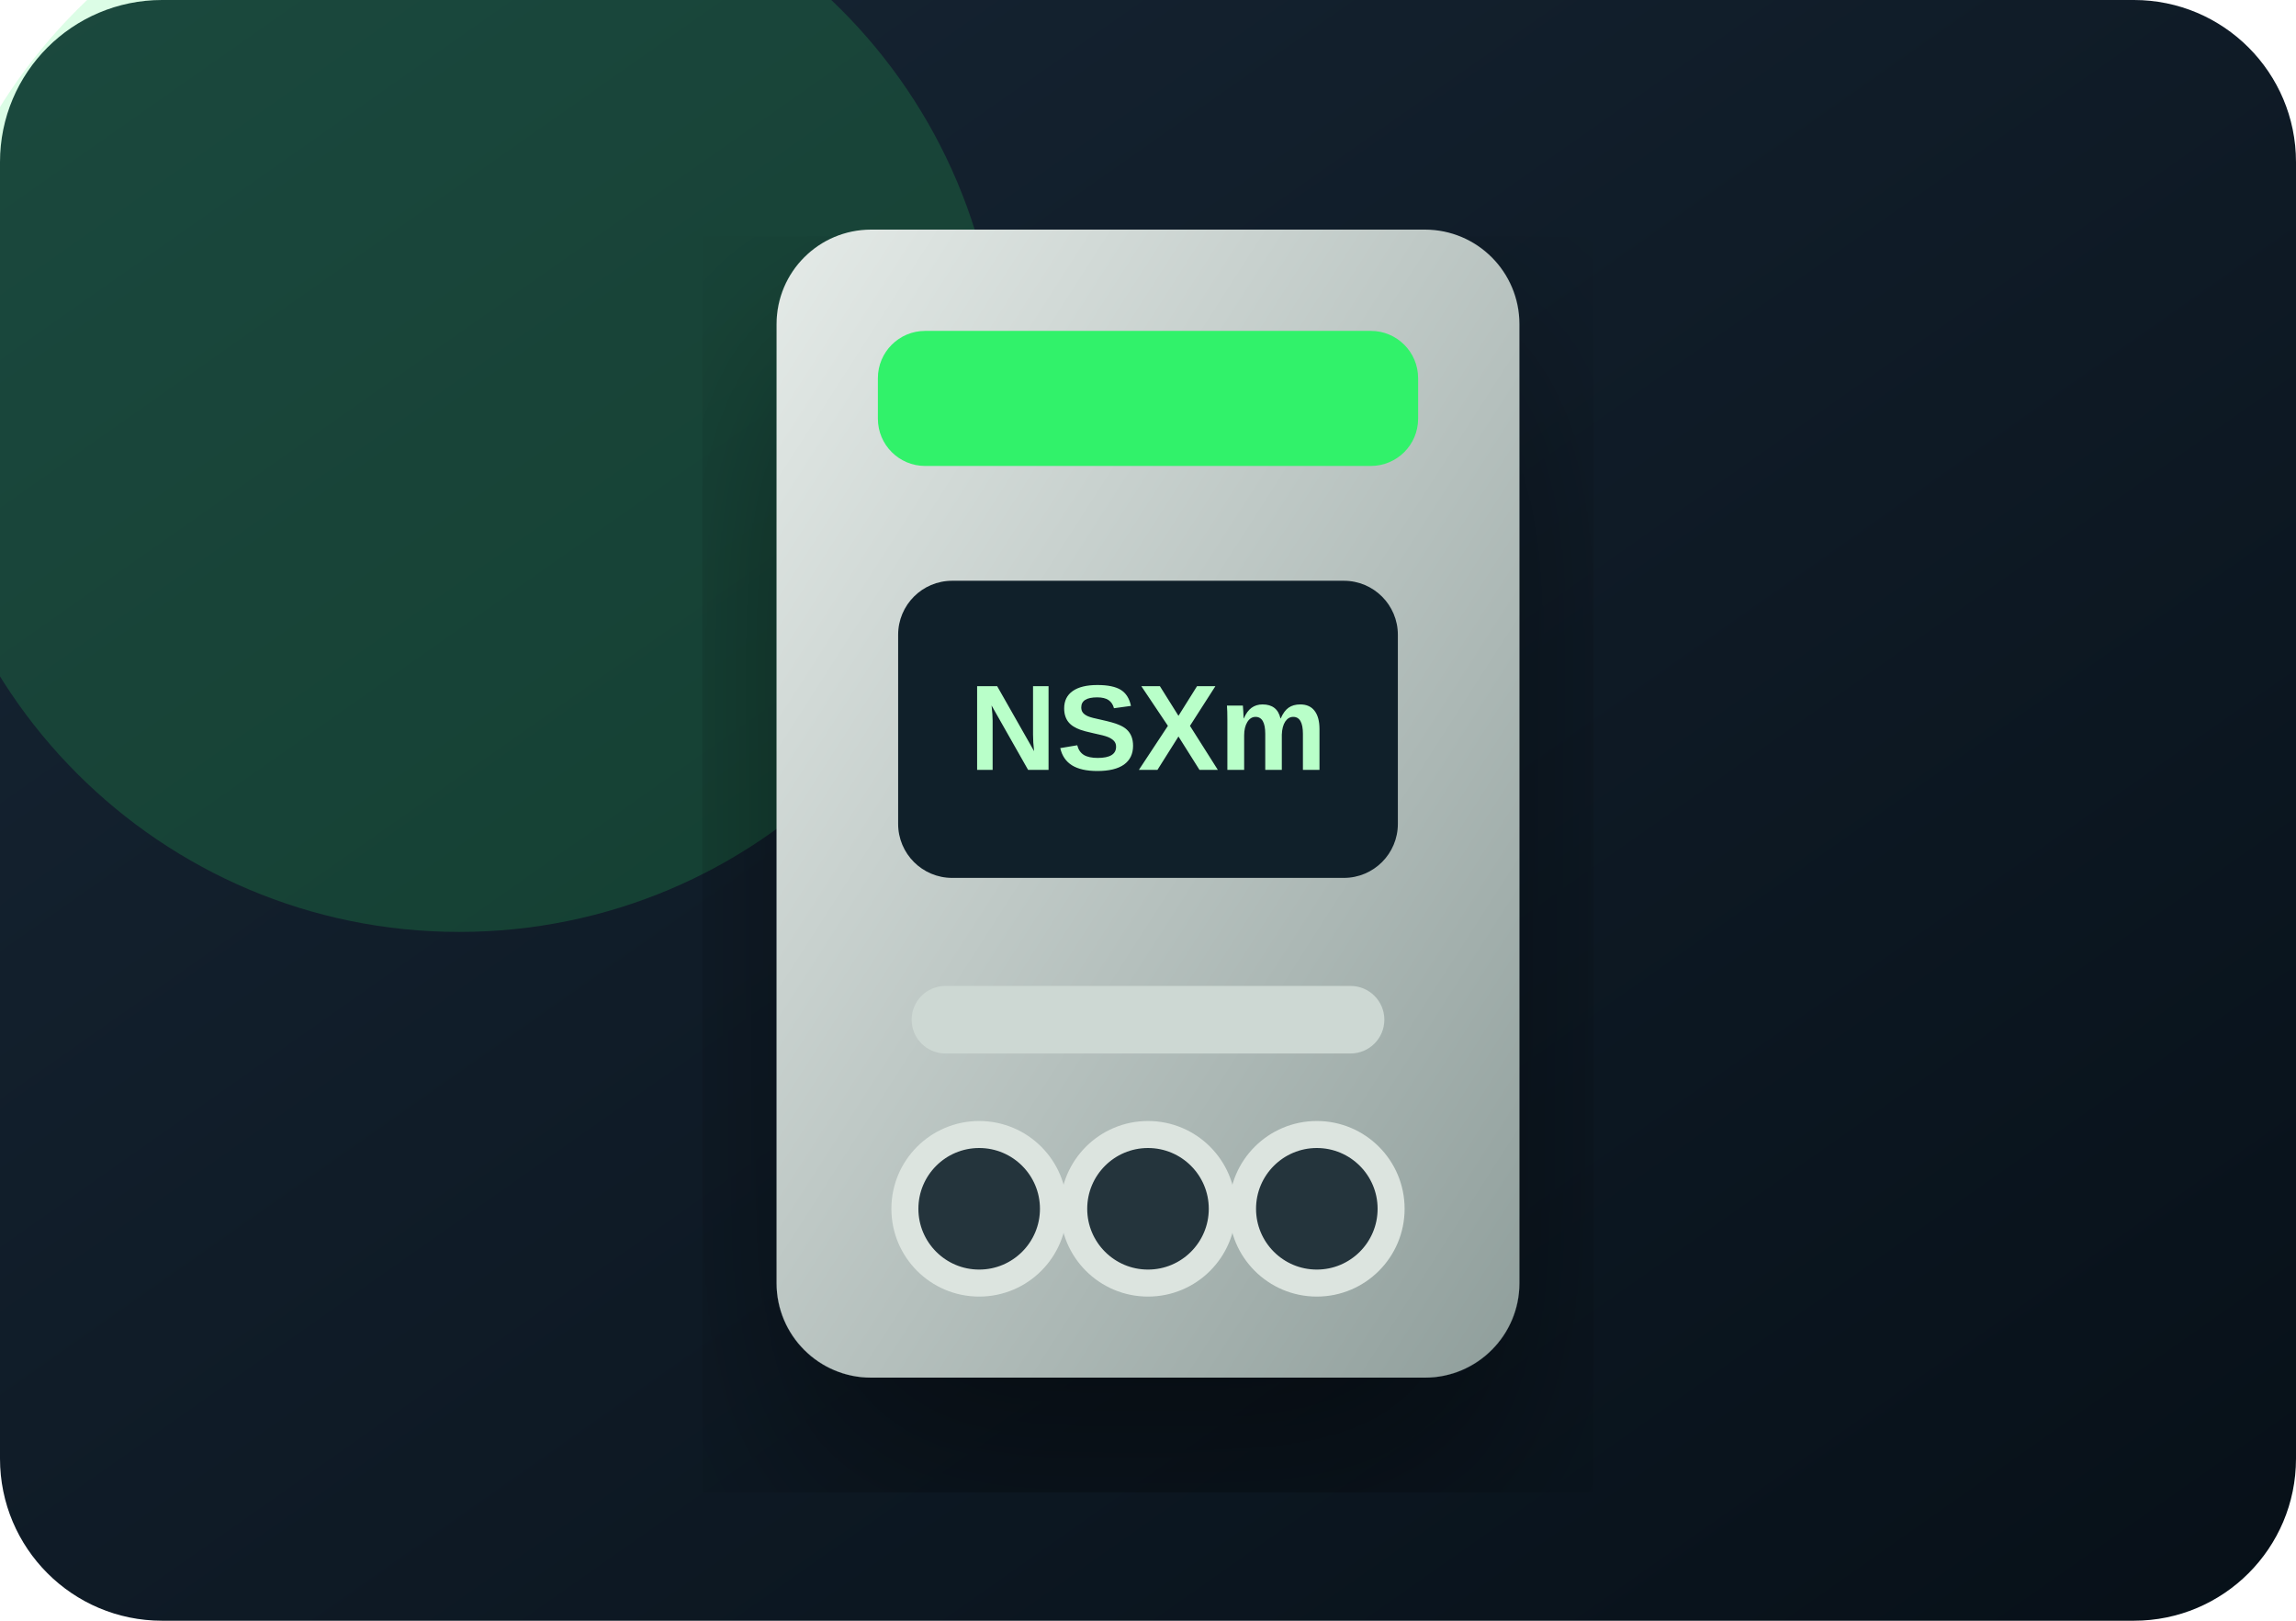
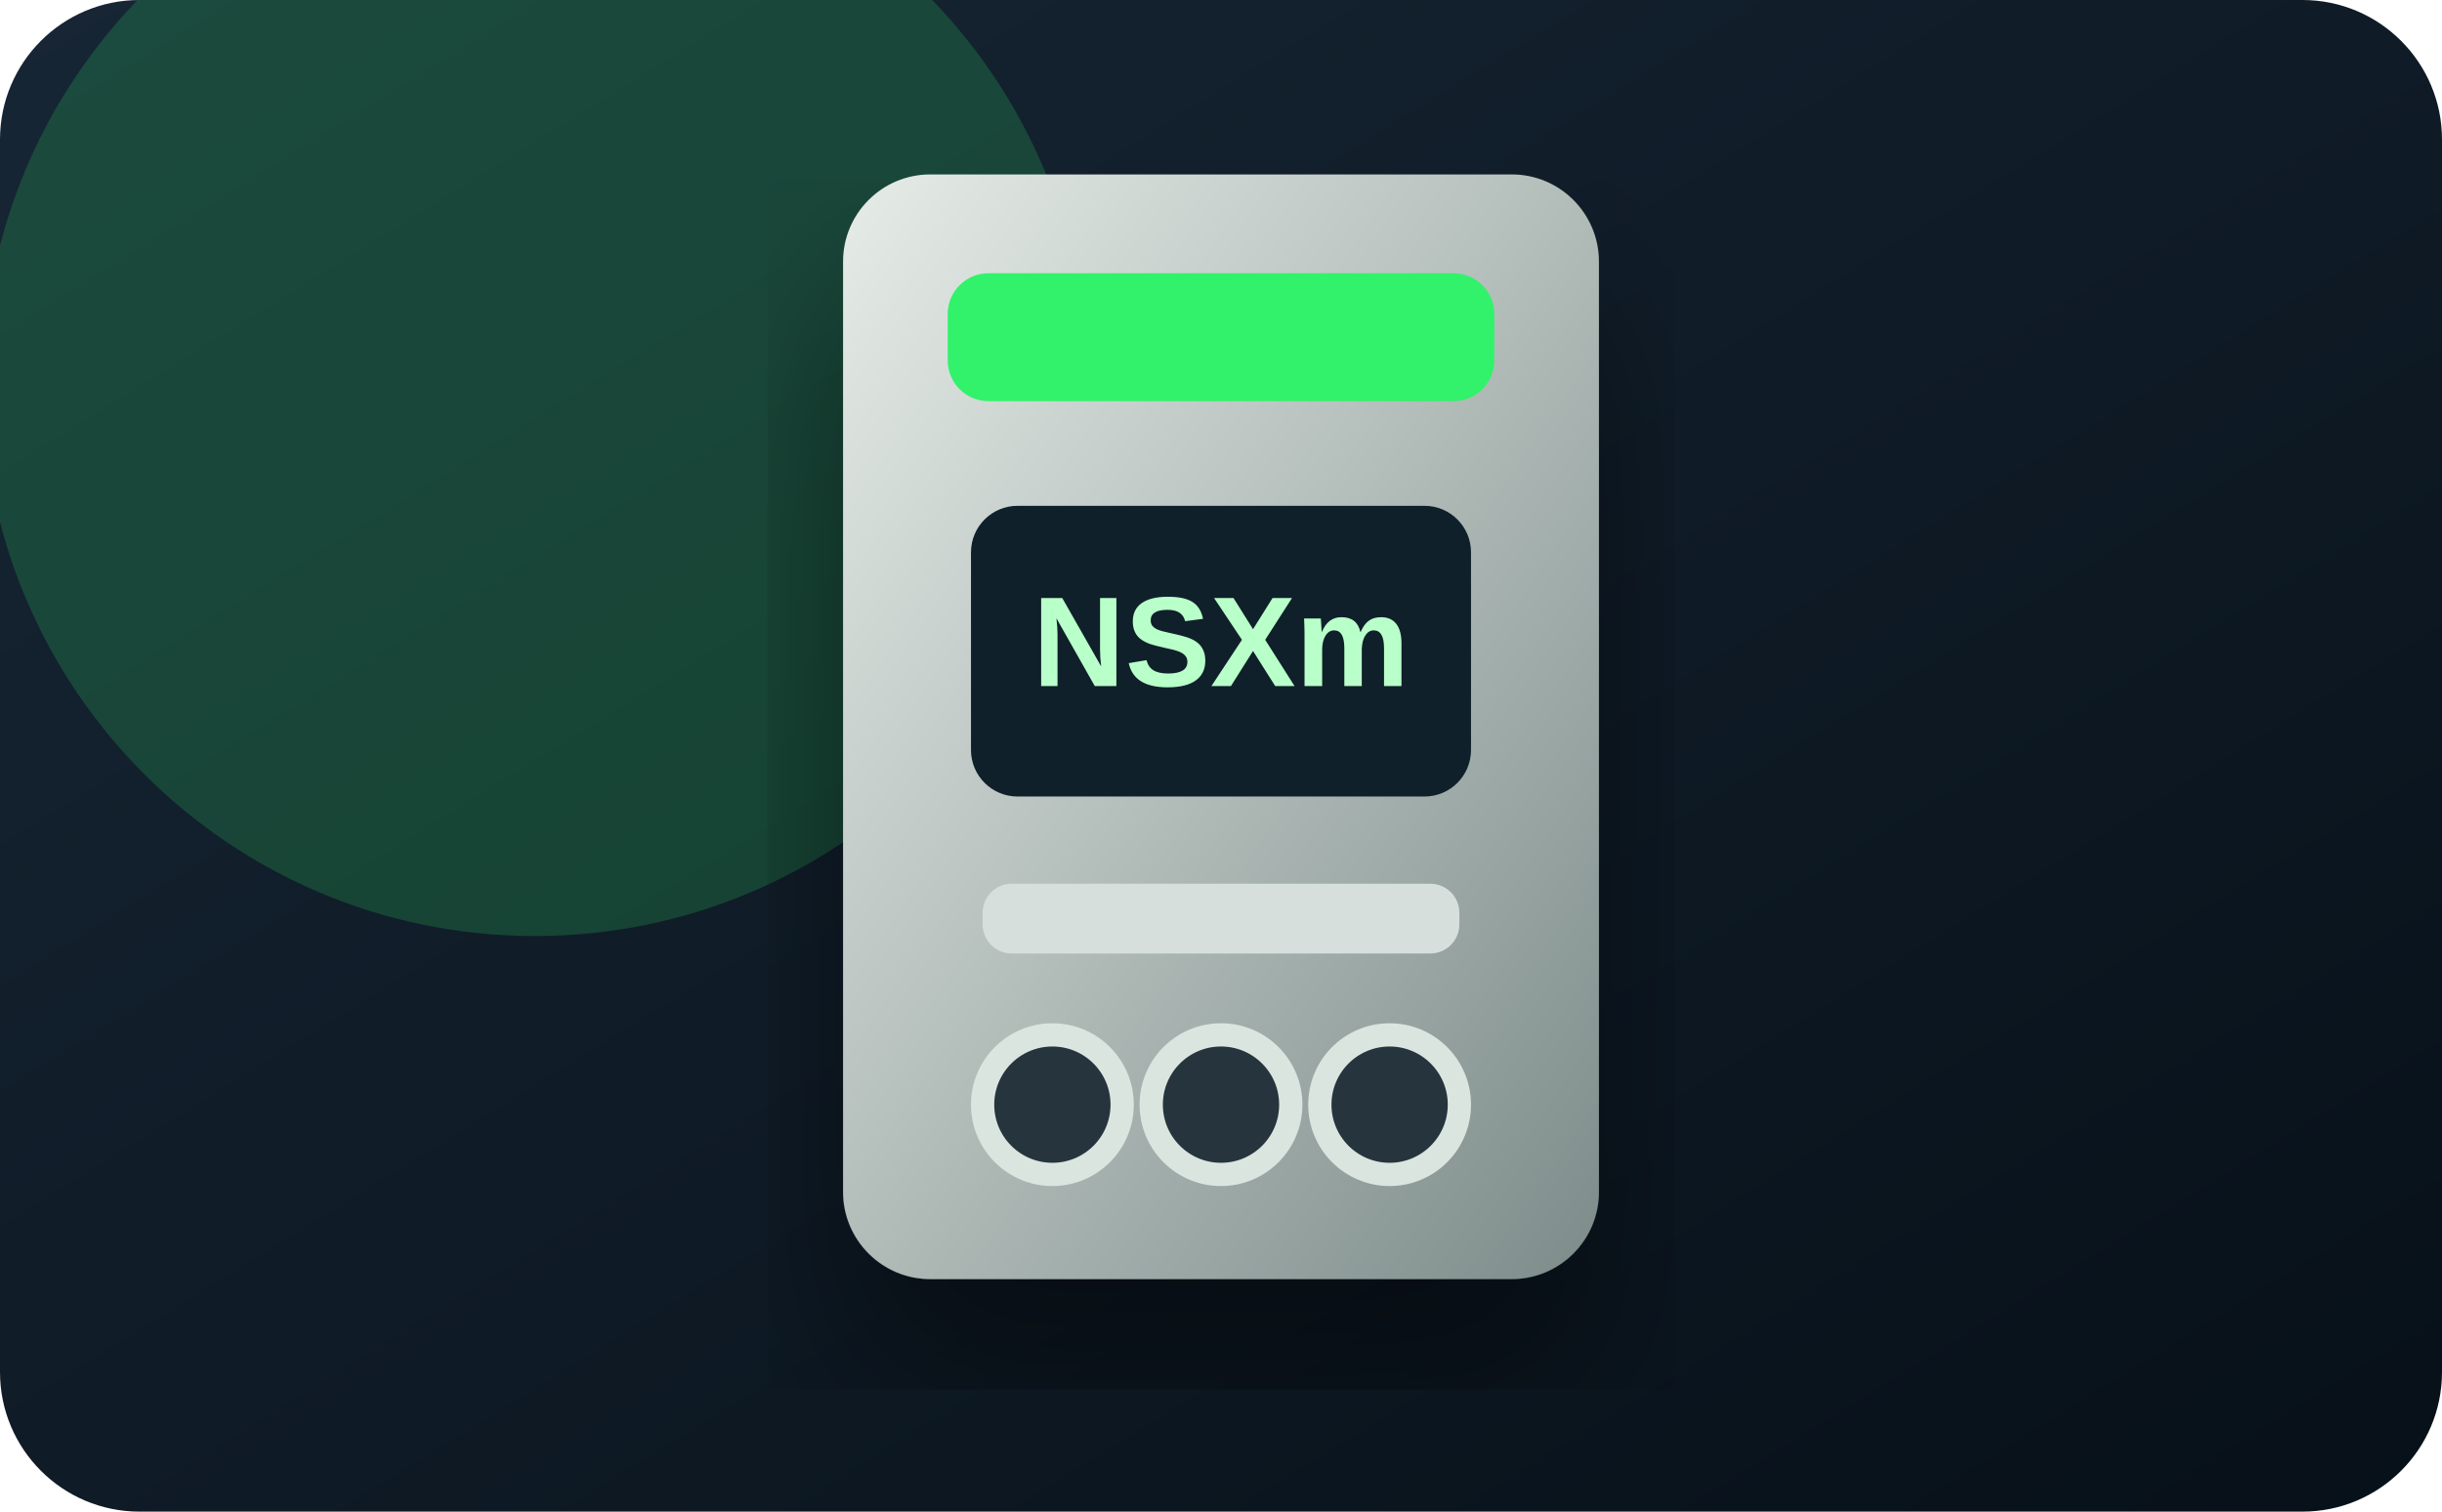
- <svg xmlns="http://www.w3.org/2000/svg" width="340" height="240" viewBox="0 0 340 240">
+ <svg xmlns="http://www.w3.org/2000/svg" width="420" height="260" viewBox="0 0 420 260">
  <defs>
    <linearGradient id="bg" x1="0" x2="1" y1="0" y2="1">
      <stop offset="0" stop-color="#172635" />
      <stop offset="1" stop-color="#071018" />
    </linearGradient>
    <linearGradient id="body" x1="0" x2="1" y1="0" y2="1">
-       <stop offset="0" stop-color="#e5ebe8" />
-       <stop offset="1" stop-color="#8f9e9b" />
+       <stop offset="0" stop-color="#e6ece8" />
+       <stop offset="1" stop-color="#7d8c8a" />
    </linearGradient>
-     <filter id="sh">
-       <feDropShadow dx="0" dy="18" stdDeviation="18" flood-color="#000" flood-opacity=".45" />
+     <filter id="shadow">
+       <feDropShadow dx="0" dy="20" stdDeviation="16" flood-color="#000" flood-opacity=".45" />
    </filter>
  </defs>
-   <rect width="340" height="240" rx="24" fill="url(#bg)" />
-   <circle cx="68" cy="58" r="80" fill="#31f26a" opacity=".17" />
-   <rect x="115" y="34" width="110" height="170" rx="14" fill="url(#body)" filter="url(#sh)" />
-   <rect x="130" y="49" width="80" height="20" rx="7" fill="#31f26a" />
-   <rect x="133" y="86" width="74" height="44" rx="8" fill="#10202a" />
-   <text x="170.0" y="114" fill="#b9ffc9" font-family="Arial" font-size="18" font-weight="700" text-anchor="middle">NSXm</text>
-   <rect x="135" y="146" width="70" height="10" rx="5" fill="#cdd8d3" />
-   <circle cx="145" cy="179" r="11" fill="#24343c" stroke="#dce4df" stroke-width="4" />
-   <circle cx="170.0" cy="179" r="11" fill="#24343c" stroke="#dce4df" stroke-width="4" />
-   <circle cx="195" cy="179" r="11" fill="#24343c" stroke="#dce4df" stroke-width="4" />
+   <rect width="420" height="260" rx="24" fill="url(#bg)" />
+   <circle cx="92" cy="66" r="95" fill="#31f26a" opacity=".18" />
+   <rect x="145" y="30" width="130" height="190" rx="15" fill="url(#body)" filter="url(#shadow)" />
+   <rect x="163" y="47" width="94" height="22" rx="7" fill="#31f26a" />
+   <rect x="167" y="87" width="86" height="50" rx="8" fill="#0f202a" />
+   <text x="210.0" y="118" fill="#b9ffc9" font-family="Arial" font-size="22" font-weight="700" text-anchor="middle">NSXm</text>
+   <rect x="169" y="152" width="82" height="12" rx="5" fill="#d7dfdc" />
+   <circle cx="181" cy="190" r="12" fill="#26343d" stroke="#dbe5df" stroke-width="4" />
+   <circle cx="210.0" cy="190" r="12" fill="#26343d" stroke="#dbe5df" stroke-width="4" />
+   <circle cx="239" cy="190" r="12" fill="#26343d" stroke="#dbe5df" stroke-width="4" />
</svg>
